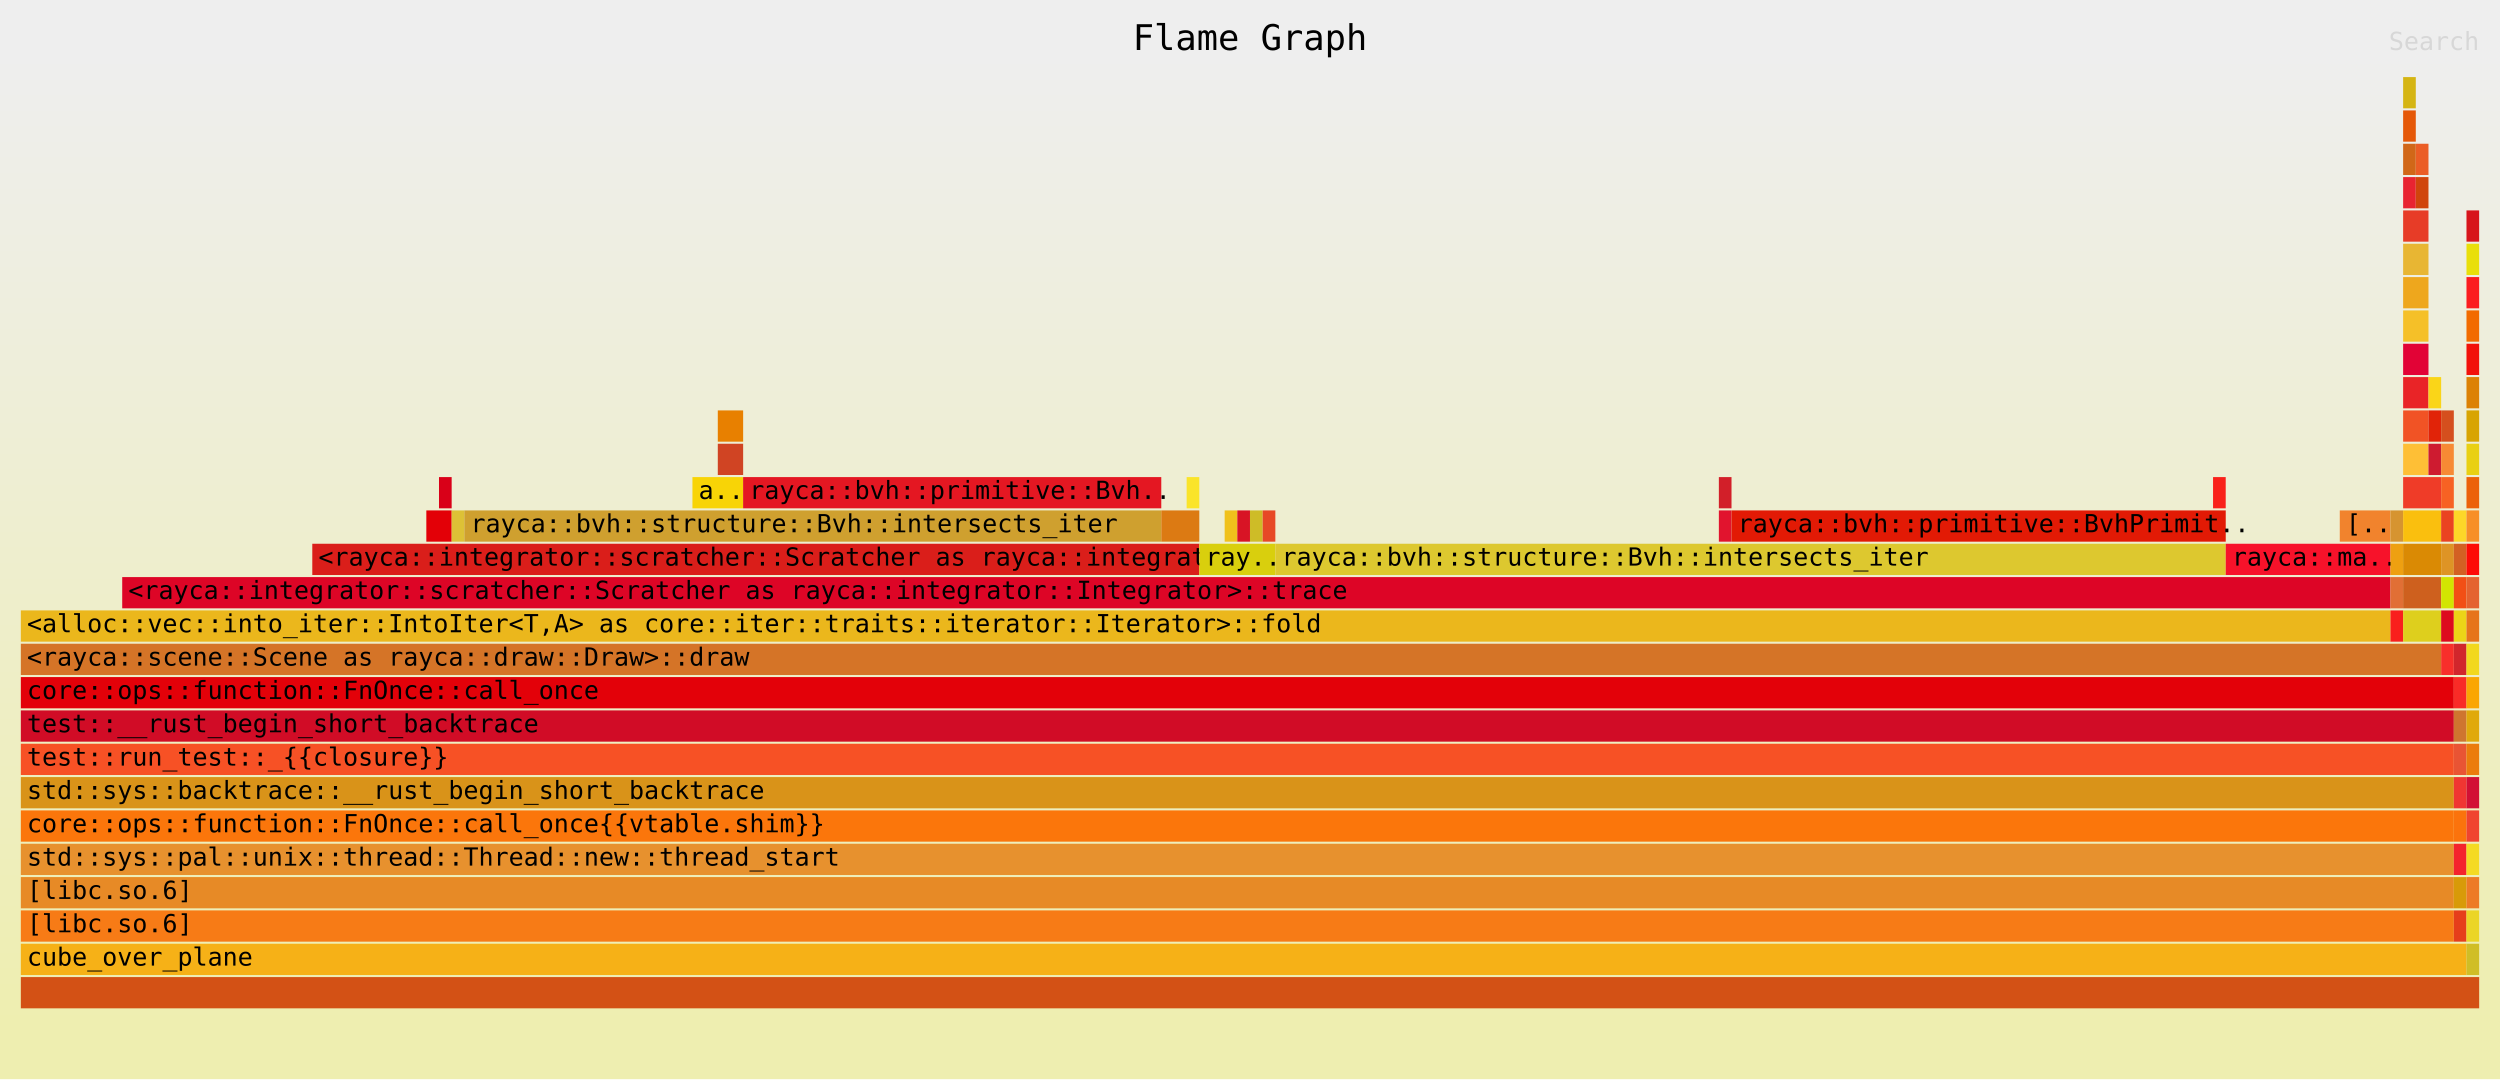
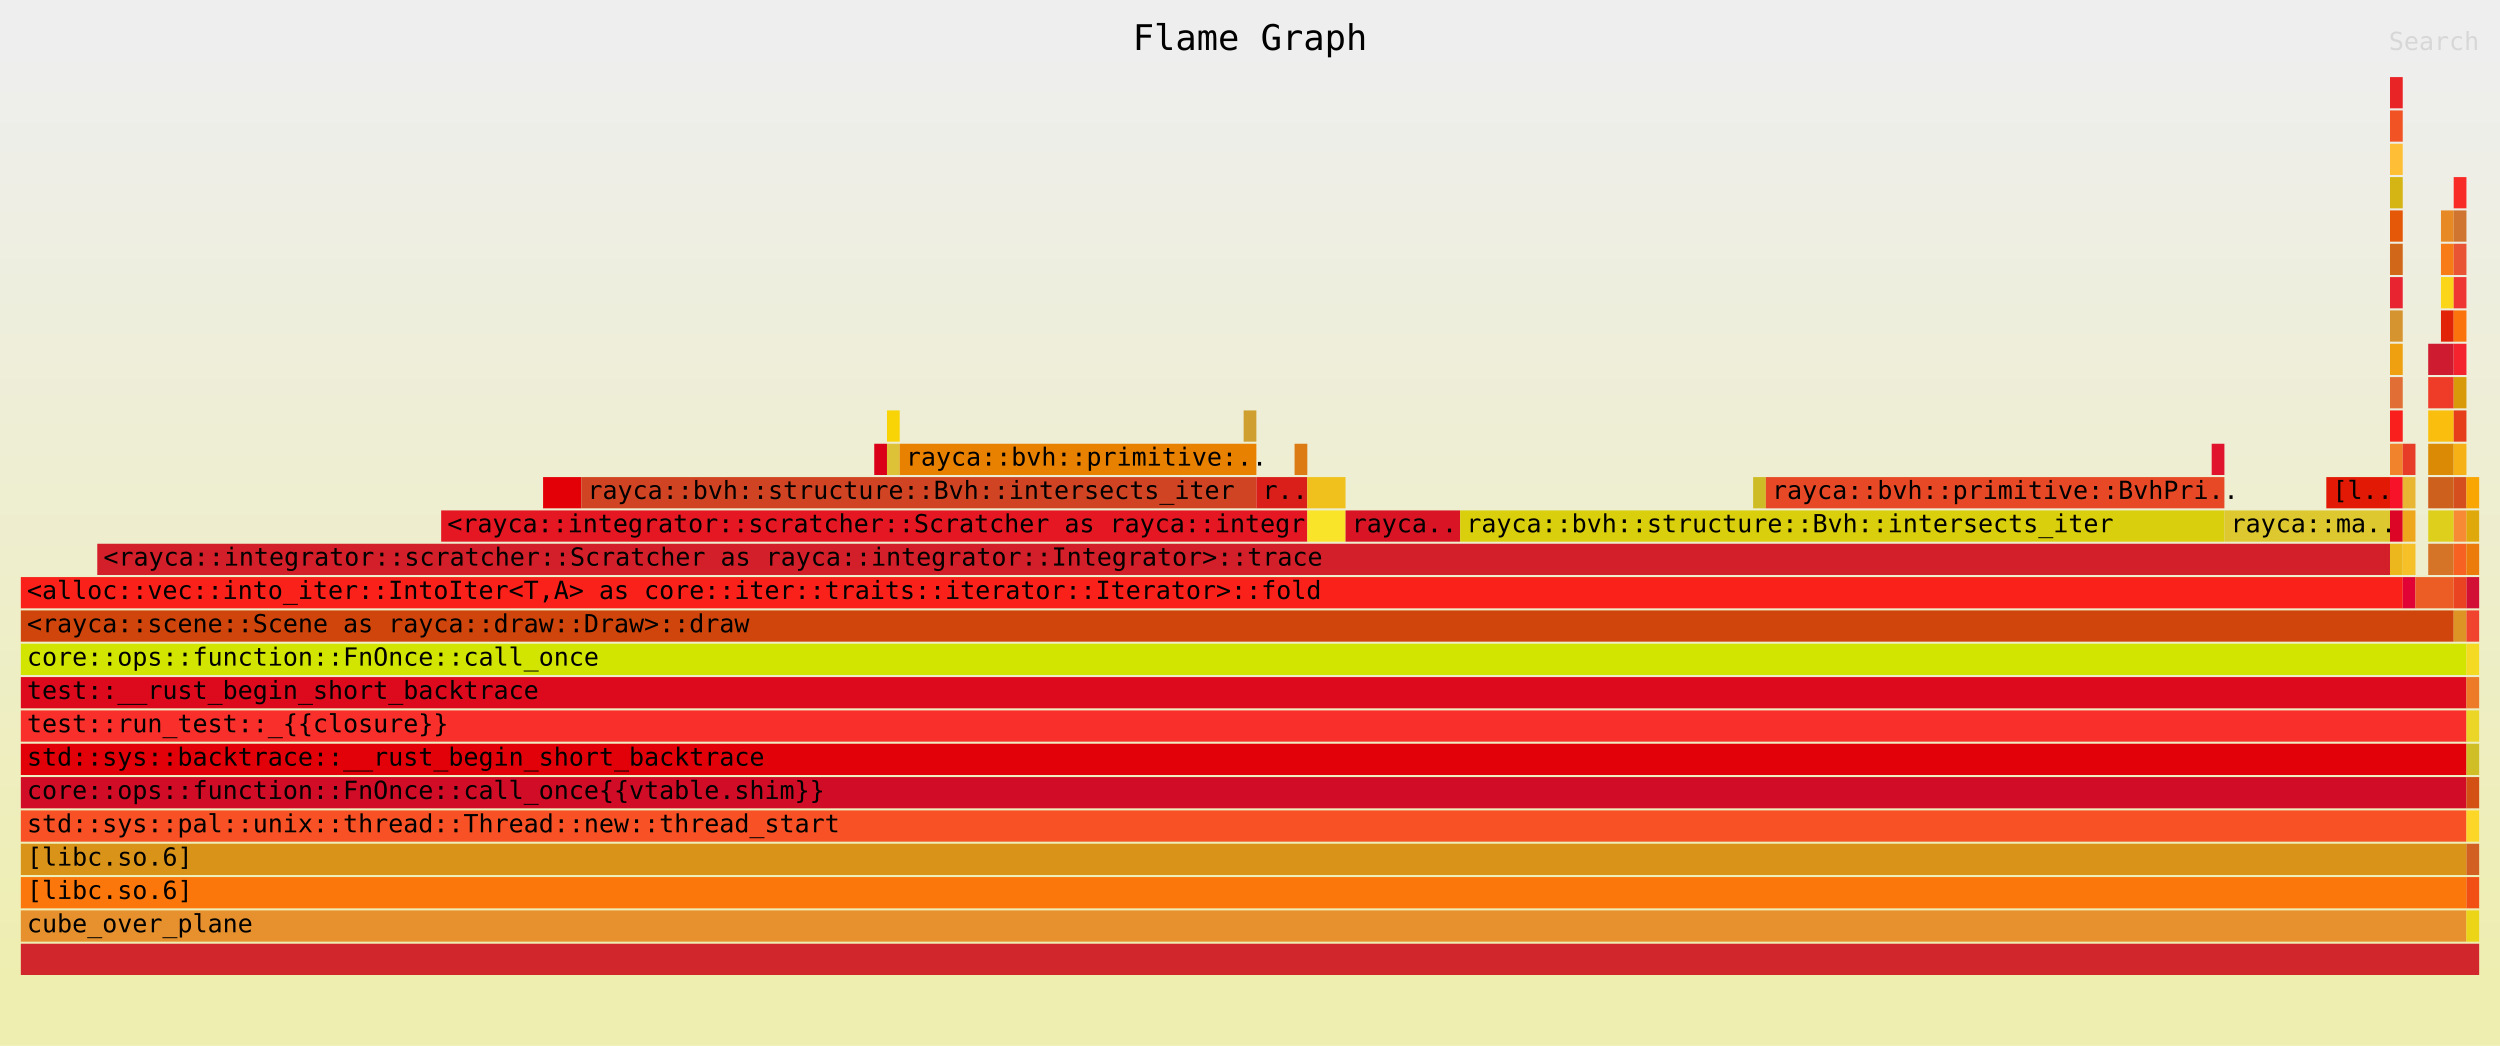
- <svg xmlns="http://www.w3.org/2000/svg" xmlns:ns1="http://github.com/jonhoo/inferno" version="1.1" width="1200" height="518" viewBox="0 0 1200 518">
+ <svg xmlns="http://www.w3.org/2000/svg" xmlns:ns1="http://github.com/jonhoo/inferno" version="1.1" width="1200" height="502" viewBox="0 0 1200 502">
  <defs>
    <linearGradient id="background" y1="0" y2="1" x1="0" x2="0">
      <stop stop-color="#eeeeee" offset="5%" />
      <stop stop-color="#eeeeb0" offset="95%" />
    </linearGradient>
  </defs>
  <style type="text/css">
text { font-family:monospace; font-size:12px }
#title { text-anchor:middle; font-size:17px; }
#matched { text-anchor:end; }
#search { text-anchor:end; opacity:0.1; cursor:pointer; }
#search:hover, #search.show { opacity:1; }
#subtitle { text-anchor:middle; font-color:rgb(160,160,160); }
#unzoom { cursor:pointer; }
#frames &gt; *:hover { stroke:black; stroke-width:0.5; cursor:pointer; }
.hide { display:none; }
.parent { opacity:0.5; }
</style>
-   <rect x="0" y="0" width="100%" height="518" fill="url(#background)" />
+   <rect x="0" y="0" width="100%" height="502" fill="url(#background)" />
  <text id="title" fill="rgb(0,0,0)" x="50%" y="24.00">Flame Graph</text>
-   <text id="details" fill="rgb(0,0,0)" x="10" y="501.00"> </text>
+   <text id="details" fill="rgb(0,0,0)" x="10" y="485.00"> </text>
  <text id="unzoom" class="hide" fill="rgb(0,0,0)" x="10" y="24.00">Reset Zoom</text>
  <text id="search" fill="rgb(0,0,0)" x="1190" y="24.00">Search</text>
-   <text id="matched" fill="rgb(0,0,0)" x="1190" y="501.00"> </text>
-   <svg id="frames" x="10" width="1180" total_samples="194583746">
-     <g>
-       <rect x="16.495%" y="245" width="1.031%" height="15" fill="rgb(227,0,7)" ns1:x="32096288" ns1:w="2006018" />
-       <text x="16.745%" y="255.50" />
-     </g>
-     <g>
-       <rect x="17.01%" y="229" width="0.515%" height="15" fill="rgb(217,0,24)" ns1:x="33099297" ns1:w="1003009" />
-       <text x="17.26%" y="239.50" />
-     </g>
-     <g>
-       <rect x="17.526%" y="245" width="0.515%" height="15" fill="rgb(221,193,54)" ns1:x="34102306" ns1:w="1003009" />
-       <text x="17.776%" y="255.50" />
-     </g>
-     <g>
-       <rect x="27.32%" y="229" width="2.062%" height="15" fill="rgb(248,212,6)" ns1:x="53159477" ns1:w="4012036" />
-       <text x="27.57%" y="239.50">a..</text>
-     </g>
-     <g>
-       <rect x="28.351%" y="213" width="1.031%" height="15" fill="rgb(208,68,35)" ns1:x="55165495" ns1:w="2006018" />
-       <text x="28.601%" y="223.50" />
-     </g>
-     <g>
-       <rect x="28.351%" y="197" width="1.031%" height="15" fill="rgb(232,128,0)" ns1:x="55165495" ns1:w="2006018" />
-       <text x="28.601%" y="207.50" />
-     </g>
-     <g>
-       <rect x="18.041%" y="245" width="28.351%" height="15" fill="rgb(207,160,47)" ns1:x="35105315" ns1:w="55165495" />
-       <text x="18.291%" y="255.50">rayca::bvh::structure::Bvh::intersects_iter</text>
-     </g>
-     <g>
-       <rect x="29.381%" y="229" width="17.01%" height="15" fill="rgb(228,23,34)" ns1:x="57171513" ns1:w="33099297" />
-       <text x="29.631%" y="239.50">rayca::bvh::primitive::Bvh..</text>
-     </g>
-     <g>
-       <rect x="11.856%" y="261" width="36.083%" height="15" fill="rgb(218,30,26)" ns1:x="23069207" ns1:w="70210630" />
-       <text x="12.106%" y="271.50">&lt;rayca::integrator::scratcher::Scratcher as rayca::integrat..</text>
-     </g>
-     <g>
-       <rect x="46.392%" y="245" width="1.546%" height="15" fill="rgb(220,122,19)" ns1:x="90270810" ns1:w="3009027" />
-       <text x="46.642%" y="255.50" />
-     </g>
-     <g>
-       <rect x="47.423%" y="229" width="0.515%" height="15" fill="rgb(250,228,42)" ns1:x="92276828" ns1:w="1003009" />
-       <text x="47.673%" y="239.50" />
-     </g>
-     <g>
-       <rect x="48.969%" y="245" width="0.515%" height="15" fill="rgb(240,193,28)" ns1:x="95285855" ns1:w="1003009" />
-       <text x="49.219%" y="255.50" />
-     </g>
-     <g>
-       <rect x="49.484%" y="245" width="0.515%" height="15" fill="rgb(216,20,37)" ns1:x="96288864" ns1:w="1003009" />
-       <text x="49.734%" y="255.50" />
-     </g>
-     <g>
-       <rect x="50%" y="245" width="0.515%" height="15" fill="rgb(206,188,39)" ns1:x="97291873" ns1:w="1003009" />
-       <text x="50.25%" y="255.50" />
-     </g>
-     <g>
-       <rect x="47.938%" y="261" width="3.093%" height="15" fill="rgb(217,207,13)" ns1:x="93279837" ns1:w="6018054" />
-       <text x="48.188%" y="271.50">ray..</text>
-     </g>
-     <g>
-       <rect x="50.516%" y="245" width="0.515%" height="15" fill="rgb(231,73,38)" ns1:x="98294882" ns1:w="1003009" />
-       <text x="50.766%" y="255.50" />
-     </g>
-     <g>
-       <rect x="69.072%" y="245" width="0.515%" height="15" fill="rgb(225,20,46)" ns1:x="134403206" ns1:w="1003009" />
-       <text x="69.322%" y="255.50" />
-     </g>
-     <g>
-       <rect x="69.072%" y="229" width="0.515%" height="15" fill="rgb(210,31,41)" ns1:x="134403206" ns1:w="1003009" />
-       <text x="69.322%" y="239.50" />
-     </g>
-     <g>
-       <rect x="51.031%" y="261" width="38.66%" height="15" fill="rgb(221,200,47)" ns1:x="99297891" ns1:w="75225675" />
-       <text x="51.281%" y="271.50">rayca::bvh::structure::Bvh::intersects_iter</text>
-     </g>
-     <g>
-       <rect x="69.588%" y="245" width="20.103%" height="15" fill="rgb(226,26,5)" ns1:x="135406215" ns1:w="39117351" />
-       <text x="69.838%" y="255.50">rayca::bvh::primitive::BvhPrimit..</text>
-     </g>
-     <g>
-       <rect x="89.175%" y="229" width="0.515%" height="15" fill="rgb(249,33,26)" ns1:x="173520557" ns1:w="1003009" />
-       <text x="89.425%" y="239.50" />
-     </g>
-     <g>
-       <rect x="0%" y="293" width="96.392%" height="15" fill="rgb(235,183,28)" ns1:x="0" ns1:w="187562683" />
-       <text x="0.25%" y="303.50">&lt;alloc::vec::into_iter::IntoIter&lt;T,A&gt; as core::iter::traits::iterator::Iterator&gt;::fold</text>
-     </g>
-     <g>
-       <rect x="4.124%" y="277" width="92.268%" height="15" fill="rgb(221,5,38)" ns1:x="8024072" ns1:w="179538611" />
-       <text x="4.374%" y="287.50">&lt;rayca::integrator::scratcher::Scratcher as rayca::integrator::Integrator&gt;::trace</text>
-     </g>
-     <g>
-       <rect x="89.691%" y="261" width="6.701%" height="15" fill="rgb(247,18,42)" ns1:x="174523566" ns1:w="13039117" />
-       <text x="89.941%" y="271.50">rayca::ma..</text>
-     </g>
-     <g>
-       <rect x="94.33%" y="245" width="2.062%" height="15" fill="rgb(241,131,45)" ns1:x="183550647" ns1:w="4012036" />
-       <text x="94.58%" y="255.50">[..</text>
-     </g>
-     <g>
-       <rect x="96.392%" y="293" width="0.515%" height="15" fill="rgb(249,31,29)" ns1:x="187562683" ns1:w="1003009" />
-       <text x="96.642%" y="303.50" />
-     </g>
-     <g>
-       <rect x="96.392%" y="277" width="0.515%" height="15" fill="rgb(225,111,53)" ns1:x="187562683" ns1:w="1003009" />
-       <text x="96.642%" y="287.50" />
-     </g>
-     <g>
-       <rect x="96.392%" y="261" width="0.515%" height="15" fill="rgb(238,160,17)" ns1:x="187562683" ns1:w="1003009" />
-       <text x="96.642%" y="271.50" />
-     </g>
-     <g>
-       <rect x="96.392%" y="245" width="0.515%" height="15" fill="rgb(214,148,48)" ns1:x="187562683" ns1:w="1003009" />
-       <text x="96.642%" y="255.50" />
-     </g>
-     <g>
-       <rect x="96.907%" y="85" width="0.515%" height="15" fill="rgb(232,36,49)" ns1:x="188565692" ns1:w="1003009" />
-       <text x="97.157%" y="95.50" />
-     </g>
-     <g>
-       <rect x="96.907%" y="69" width="0.515%" height="15" fill="rgb(209,103,24)" ns1:x="188565692" ns1:w="1003009" />
-       <text x="97.157%" y="79.50" />
-     </g>
-     <g>
-       <rect x="96.907%" y="53" width="0.515%" height="15" fill="rgb(229,88,8)" ns1:x="188565692" ns1:w="1003009" />
-       <text x="97.157%" y="63.50" />
-     </g>
-     <g>
-       <rect x="96.907%" y="37" width="0.515%" height="15" fill="rgb(213,181,19)" ns1:x="188565692" ns1:w="1003009" />
-       <text x="97.157%" y="47.50" />
-     </g>
-     <g>
-       <rect x="96.907%" y="213" width="1.031%" height="15" fill="rgb(254,191,54)" ns1:x="188565692" ns1:w="2006018" />
-       <text x="97.157%" y="223.50" />
-     </g>
-     <g>
-       <rect x="96.907%" y="197" width="1.031%" height="15" fill="rgb(241,83,37)" ns1:x="188565692" ns1:w="2006018" />
-       <text x="97.157%" y="207.50" />
-     </g>
-     <g>
-       <rect x="96.907%" y="181" width="1.031%" height="15" fill="rgb(233,36,39)" ns1:x="188565692" ns1:w="2006018" />
-       <text x="97.157%" y="191.50" />
-     </g>
-     <g>
-       <rect x="96.907%" y="165" width="1.031%" height="15" fill="rgb(226,3,54)" ns1:x="188565692" ns1:w="2006018" />
-       <text x="97.157%" y="175.50" />
-     </g>
-     <g>
-       <rect x="96.907%" y="149" width="1.031%" height="15" fill="rgb(245,192,40)" ns1:x="188565692" ns1:w="2006018" />
-       <text x="97.157%" y="159.50" />
-     </g>
-     <g>
-       <rect x="96.907%" y="133" width="1.031%" height="15" fill="rgb(238,167,29)" ns1:x="188565692" ns1:w="2006018" />
-       <text x="97.157%" y="143.50" />
-     </g>
-     <g>
-       <rect x="96.907%" y="117" width="1.031%" height="15" fill="rgb(232,182,51)" ns1:x="188565692" ns1:w="2006018" />
-       <text x="97.157%" y="127.50" />
-     </g>
-     <g>
-       <rect x="96.907%" y="101" width="1.031%" height="15" fill="rgb(231,60,39)" ns1:x="188565692" ns1:w="2006018" />
-       <text x="97.157%" y="111.50" />
-     </g>
-     <g>
-       <rect x="97.423%" y="85" width="0.515%" height="15" fill="rgb(208,69,12)" ns1:x="189568701" ns1:w="1003009" />
-       <text x="97.673%" y="95.50" />
-     </g>
-     <g>
-       <rect x="97.423%" y="69" width="0.515%" height="15" fill="rgb(235,93,37)" ns1:x="189568701" ns1:w="1003009" />
-       <text x="97.673%" y="79.50" />
-     </g>
-     <g>
-       <rect x="0%" y="309" width="98.454%" height="15" fill="rgb(213,116,39)" ns1:x="0" ns1:w="191574719" />
-       <text x="0.25%" y="319.50">&lt;rayca::scene::Scene as rayca::draw::Draw&gt;::draw</text>
-     </g>
-     <g>
-       <rect x="96.907%" y="293" width="1.546%" height="15" fill="rgb(222,207,29)" ns1:x="188565692" ns1:w="3009027" />
-       <text x="97.157%" y="303.50" />
-     </g>
-     <g>
-       <rect x="96.907%" y="277" width="1.546%" height="15" fill="rgb(206,96,30)" ns1:x="188565692" ns1:w="3009027" />
-       <text x="97.157%" y="287.50" />
-     </g>
-     <g>
-       <rect x="96.907%" y="261" width="1.546%" height="15" fill="rgb(218,138,4)" ns1:x="188565692" ns1:w="3009027" />
-       <text x="97.157%" y="271.50" />
-     </g>
-     <g>
-       <rect x="96.907%" y="245" width="1.546%" height="15" fill="rgb(250,191,14)" ns1:x="188565692" ns1:w="3009027" />
-       <text x="97.157%" y="255.50" />
-     </g>
-     <g>
-       <rect x="96.907%" y="229" width="1.546%" height="15" fill="rgb(239,60,40)" ns1:x="188565692" ns1:w="3009027" />
-       <text x="97.157%" y="239.50" />
-     </g>
-     <g>
-       <rect x="97.938%" y="213" width="0.515%" height="15" fill="rgb(206,27,48)" ns1:x="190571710" ns1:w="1003009" />
-       <text x="98.188%" y="223.50" />
-     </g>
-     <g>
-       <rect x="97.938%" y="197" width="0.515%" height="15" fill="rgb(225,35,8)" ns1:x="190571710" ns1:w="1003009" />
-       <text x="98.188%" y="207.50" />
-     </g>
-     <g>
-       <rect x="97.938%" y="181" width="0.515%" height="15" fill="rgb(250,213,24)" ns1:x="190571710" ns1:w="1003009" />
-       <text x="98.188%" y="191.50" />
-     </g>
-     <g>
-       <rect x="0%" y="437" width="98.969%" height="15" fill="rgb(247,123,22)" ns1:x="0" ns1:w="192577728" />
-       <text x="0.25%" y="447.50">[libc.so.6]</text>
-     </g>
-     <g>
-       <rect x="0%" y="421" width="98.969%" height="15" fill="rgb(231,138,38)" ns1:x="0" ns1:w="192577728" />
+   <text id="matched" fill="rgb(0,0,0)" x="1190" y="485.00"> </text>
+   <svg id="frames" x="10" width="1180" total_samples="193580737">
+     <g>
+       <rect x="21.244%" y="229" width="1.554%" height="15" fill="rgb(227,0,7)" ns1:x="41123369" ns1:w="3009027" />
+       <text x="21.494%" y="239.50" />
+     </g>
+     <g>
+       <rect x="34.715%" y="213" width="0.518%" height="15" fill="rgb(217,0,24)" ns1:x="67201603" ns1:w="1003009" />
+       <text x="34.965%" y="223.50" />
+     </g>
+     <g>
+       <rect x="35.233%" y="213" width="0.518%" height="15" fill="rgb(221,193,54)" ns1:x="68204612" ns1:w="1003009" />
+       <text x="35.483%" y="223.50" />
+     </g>
+     <g>
+       <rect x="35.233%" y="197" width="0.518%" height="15" fill="rgb(248,212,6)" ns1:x="68204612" ns1:w="1003009" />
+       <text x="35.483%" y="207.50" />
+     </g>
+     <g>
+       <rect x="22.798%" y="229" width="27.461%" height="15" fill="rgb(208,68,35)" ns1:x="44132396" ns1:w="53159477" />
+       <text x="23.048%" y="239.50">rayca::bvh::structure::Bvh::intersects_iter</text>
+     </g>
+     <g>
+       <rect x="35.751%" y="213" width="14.508%" height="15" fill="rgb(232,128,0)" ns1:x="69207621" ns1:w="28084252" />
+       <text x="36.001%" y="223.50">rayca::bvh::primitive:..</text>
+     </g>
+     <g>
+       <rect x="49.741%" y="197" width="0.518%" height="15" fill="rgb(207,160,47)" ns1:x="96288864" ns1:w="1003009" />
+       <text x="49.991%" y="207.50" />
+     </g>
+     <g>
+       <rect x="17.098%" y="245" width="35.233%" height="15" fill="rgb(228,23,34)" ns1:x="33099297" ns1:w="68204612" />
+       <text x="17.348%" y="255.50">&lt;rayca::integrator::scratcher::Scratcher as rayca::integr..</text>
+     </g>
+     <g>
+       <rect x="50.259%" y="229" width="2.072%" height="15" fill="rgb(218,30,26)" ns1:x="97291873" ns1:w="4012036" />
+       <text x="50.509%" y="239.50">r..</text>
+     </g>
+     <g>
+       <rect x="51.813%" y="213" width="0.518%" height="15" fill="rgb(220,122,19)" ns1:x="100300900" ns1:w="1003009" />
+       <text x="52.063%" y="223.50" />
+     </g>
+     <g>
+       <rect x="52.332%" y="245" width="1.554%" height="15" fill="rgb(250,228,42)" ns1:x="101303909" ns1:w="3009027" />
+       <text x="52.582%" y="255.50" />
+     </g>
+     <g>
+       <rect x="52.332%" y="229" width="1.554%" height="15" fill="rgb(240,193,28)" ns1:x="101303909" ns1:w="3009027" />
+       <text x="52.582%" y="239.50" />
+     </g>
+     <g>
+       <rect x="53.886%" y="245" width="4.663%" height="15" fill="rgb(216,20,37)" ns1:x="104312936" ns1:w="9027081" />
+       <text x="54.136%" y="255.50">rayca..</text>
+     </g>
+     <g>
+       <rect x="70.466%" y="229" width="0.518%" height="15" fill="rgb(206,188,39)" ns1:x="136409224" ns1:w="1003009" />
+       <text x="70.716%" y="239.50" />
+     </g>
+     <g>
+       <rect x="58.549%" y="245" width="31.088%" height="15" fill="rgb(217,207,13)" ns1:x="113340017" ns1:w="60180540" />
+       <text x="58.799%" y="255.50">rayca::bvh::structure::Bvh::intersects_iter</text>
+     </g>
+     <g>
+       <rect x="70.984%" y="229" width="18.653%" height="15" fill="rgb(231,73,38)" ns1:x="137412233" ns1:w="36108324" />
+       <text x="71.234%" y="239.50">rayca::bvh::primitive::BvhPri..</text>
+     </g>
+     <g>
+       <rect x="89.119%" y="213" width="0.518%" height="15" fill="rgb(225,20,46)" ns1:x="172517548" ns1:w="1003009" />
+       <text x="89.369%" y="223.50" />
+     </g>
+     <g>
+       <rect x="3.109%" y="261" width="93.264%" height="15" fill="rgb(210,31,41)" ns1:x="6018054" ns1:w="180541620" />
+       <text x="3.359%" y="271.50">&lt;rayca::integrator::scratcher::Scratcher as rayca::integrator::Integrator&gt;::trace</text>
+     </g>
+     <g>
+       <rect x="89.637%" y="245" width="6.736%" height="15" fill="rgb(221,200,47)" ns1:x="173520557" ns1:w="13039117" />
+       <text x="89.887%" y="255.50">rayca::ma..</text>
+     </g>
+     <g>
+       <rect x="93.782%" y="229" width="2.591%" height="15" fill="rgb(226,26,5)" ns1:x="181544629" ns1:w="5015045" />
+       <text x="94.032%" y="239.50">[l..</text>
+     </g>
+     <g>
+       <rect x="0%" y="277" width="96.891%" height="15" fill="rgb(249,33,26)" ns1:x="0" ns1:w="187562683" />
+       <text x="0.25%" y="287.50">&lt;alloc::vec::into_iter::IntoIter&lt;T,A&gt; as core::iter::traits::iterator::Iterator&gt;::fold</text>
+     </g>
+     <g>
+       <rect x="96.373%" y="261" width="0.518%" height="15" fill="rgb(235,183,28)" ns1:x="186559674" ns1:w="1003009" />
+       <text x="96.623%" y="271.50" />
+     </g>
+     <g>
+       <rect x="96.373%" y="245" width="0.518%" height="15" fill="rgb(221,5,38)" ns1:x="186559674" ns1:w="1003009" />
+       <text x="96.623%" y="255.50" />
+     </g>
+     <g>
+       <rect x="96.373%" y="229" width="0.518%" height="15" fill="rgb(247,18,42)" ns1:x="186559674" ns1:w="1003009" />
+       <text x="96.623%" y="239.50" />
+     </g>
+     <g>
+       <rect x="96.373%" y="213" width="0.518%" height="15" fill="rgb(241,131,45)" ns1:x="186559674" ns1:w="1003009" />
+       <text x="96.623%" y="223.50" />
+     </g>
+     <g>
+       <rect x="96.373%" y="197" width="0.518%" height="15" fill="rgb(249,31,29)" ns1:x="186559674" ns1:w="1003009" />
+       <text x="96.623%" y="207.50" />
+     </g>
+     <g>
+       <rect x="96.373%" y="181" width="0.518%" height="15" fill="rgb(225,111,53)" ns1:x="186559674" ns1:w="1003009" />
+       <text x="96.623%" y="191.50" />
+     </g>
+     <g>
+       <rect x="96.373%" y="165" width="0.518%" height="15" fill="rgb(238,160,17)" ns1:x="186559674" ns1:w="1003009" />
+       <text x="96.623%" y="175.50" />
+     </g>
+     <g>
+       <rect x="96.373%" y="149" width="0.518%" height="15" fill="rgb(214,148,48)" ns1:x="186559674" ns1:w="1003009" />
+       <text x="96.623%" y="159.50" />
+     </g>
+     <g>
+       <rect x="96.373%" y="133" width="0.518%" height="15" fill="rgb(232,36,49)" ns1:x="186559674" ns1:w="1003009" />
+       <text x="96.623%" y="143.50" />
+     </g>
+     <g>
+       <rect x="96.373%" y="117" width="0.518%" height="15" fill="rgb(209,103,24)" ns1:x="186559674" ns1:w="1003009" />
+       <text x="96.623%" y="127.50" />
+     </g>
+     <g>
+       <rect x="96.373%" y="101" width="0.518%" height="15" fill="rgb(229,88,8)" ns1:x="186559674" ns1:w="1003009" />
+       <text x="96.623%" y="111.50" />
+     </g>
+     <g>
+       <rect x="96.373%" y="85" width="0.518%" height="15" fill="rgb(213,181,19)" ns1:x="186559674" ns1:w="1003009" />
+       <text x="96.623%" y="95.50" />
+     </g>
+     <g>
+       <rect x="96.373%" y="69" width="0.518%" height="15" fill="rgb(254,191,54)" ns1:x="186559674" ns1:w="1003009" />
+       <text x="96.623%" y="79.50" />
+     </g>
+     <g>
+       <rect x="96.373%" y="53" width="0.518%" height="15" fill="rgb(241,83,37)" ns1:x="186559674" ns1:w="1003009" />
+       <text x="96.623%" y="63.50" />
+     </g>
+     <g>
+       <rect x="96.373%" y="37" width="0.518%" height="15" fill="rgb(233,36,39)" ns1:x="186559674" ns1:w="1003009" />
+       <text x="96.623%" y="47.50" />
+     </g>
+     <g>
+       <rect x="96.891%" y="277" width="0.518%" height="15" fill="rgb(226,3,54)" ns1:x="187562683" ns1:w="1003009" />
+       <text x="97.141%" y="287.50" />
+     </g>
+     <g>
+       <rect x="96.891%" y="261" width="0.518%" height="15" fill="rgb(245,192,40)" ns1:x="187562683" ns1:w="1003009" />
+       <text x="97.141%" y="271.50" />
+     </g>
+     <g>
+       <rect x="96.891%" y="245" width="0.518%" height="15" fill="rgb(238,167,29)" ns1:x="187562683" ns1:w="1003009" />
+       <text x="97.141%" y="255.50" />
+     </g>
+     <g>
+       <rect x="96.891%" y="229" width="0.518%" height="15" fill="rgb(232,182,51)" ns1:x="187562683" ns1:w="1003009" />
+       <text x="97.141%" y="239.50" />
+     </g>
+     <g>
+       <rect x="96.891%" y="213" width="0.518%" height="15" fill="rgb(231,60,39)" ns1:x="187562683" ns1:w="1003009" />
+       <text x="97.141%" y="223.50" />
+     </g>
+     <g>
+       <rect x="0%" y="293" width="98.964%" height="15" fill="rgb(208,69,12)" ns1:x="0" ns1:w="191574719" />
+       <text x="0.25%" y="303.50">&lt;rayca::scene::Scene as rayca::draw::Draw&gt;::draw</text>
+     </g>
+     <g>
+       <rect x="97.409%" y="277" width="1.554%" height="15" fill="rgb(235,93,37)" ns1:x="188565692" ns1:w="3009027" />
+       <text x="97.659%" y="287.50" />
+     </g>
+     <g>
+       <rect x="97.927%" y="261" width="1.036%" height="15" fill="rgb(213,116,39)" ns1:x="189568701" ns1:w="2006018" />
+       <text x="98.177%" y="271.50" />
+     </g>
+     <g>
+       <rect x="97.927%" y="245" width="1.036%" height="15" fill="rgb(222,207,29)" ns1:x="189568701" ns1:w="2006018" />
+       <text x="98.177%" y="255.50" />
+     </g>
+     <g>
+       <rect x="97.927%" y="229" width="1.036%" height="15" fill="rgb(206,96,30)" ns1:x="189568701" ns1:w="2006018" />
+       <text x="98.177%" y="239.50" />
+     </g>
+     <g>
+       <rect x="97.927%" y="213" width="1.036%" height="15" fill="rgb(218,138,4)" ns1:x="189568701" ns1:w="2006018" />
+       <text x="98.177%" y="223.50" />
+     </g>
+     <g>
+       <rect x="97.927%" y="197" width="1.036%" height="15" fill="rgb(250,191,14)" ns1:x="189568701" ns1:w="2006018" />
+       <text x="98.177%" y="207.50" />
+     </g>
+     <g>
+       <rect x="97.927%" y="181" width="1.036%" height="15" fill="rgb(239,60,40)" ns1:x="189568701" ns1:w="2006018" />
+       <text x="98.177%" y="191.50" />
+     </g>
+     <g>
+       <rect x="97.927%" y="165" width="1.036%" height="15" fill="rgb(206,27,48)" ns1:x="189568701" ns1:w="2006018" />
+       <text x="98.177%" y="175.50" />
+     </g>
+     <g>
+       <rect x="98.446%" y="149" width="0.518%" height="15" fill="rgb(225,35,8)" ns1:x="190571710" ns1:w="1003009" />
+       <text x="98.696%" y="159.50" />
+     </g>
+     <g>
+       <rect x="98.446%" y="133" width="0.518%" height="15" fill="rgb(250,213,24)" ns1:x="190571710" ns1:w="1003009" />
+       <text x="98.696%" y="143.50" />
+     </g>
+     <g>
+       <rect x="98.446%" y="117" width="0.518%" height="15" fill="rgb(247,123,22)" ns1:x="190571710" ns1:w="1003009" />
+       <text x="98.696%" y="127.50" />
+     </g>
+     <g>
+       <rect x="98.446%" y="101" width="0.518%" height="15" fill="rgb(231,138,38)" ns1:x="190571710" ns1:w="1003009" />
+       <text x="98.696%" y="111.50" />
+     </g>
+     <g>
+       <rect x="0%" y="437" width="99.482%" height="15" fill="rgb(231,145,46)" ns1:x="0" ns1:w="192577728" />
+       <text x="0.25%" y="447.50">cube_over_plane</text>
+     </g>
+     <g>
+       <rect x="0%" y="421" width="99.482%" height="15" fill="rgb(251,118,11)" ns1:x="0" ns1:w="192577728" />
      <text x="0.25%" y="431.50">[libc.so.6]</text>
    </g>
    <g>
-       <rect x="0%" y="405" width="98.969%" height="15" fill="rgb(231,145,46)" ns1:x="0" ns1:w="192577728" />
-       <text x="0.25%" y="415.50">std::sys::pal::unix::thread::Thread::new::thread_start</text>
-     </g>
-     <g>
-       <rect x="0%" y="389" width="98.969%" height="15" fill="rgb(251,118,11)" ns1:x="0" ns1:w="192577728" />
-       <text x="0.25%" y="399.50">core::ops::function::FnOnce::call_once{{vtable.shim}}</text>
-     </g>
-     <g>
-       <rect x="0%" y="373" width="98.969%" height="15" fill="rgb(217,147,25)" ns1:x="0" ns1:w="192577728" />
-       <text x="0.25%" y="383.50">std::sys::backtrace::__rust_begin_short_backtrace</text>
-     </g>
-     <g>
-       <rect x="0%" y="357" width="98.969%" height="15" fill="rgb(247,81,37)" ns1:x="0" ns1:w="192577728" />
-       <text x="0.25%" y="367.50">test::run_test::_{{closure}}</text>
-     </g>
-     <g>
-       <rect x="0%" y="341" width="98.969%" height="15" fill="rgb(209,12,38)" ns1:x="0" ns1:w="192577728" />
-       <text x="0.25%" y="351.50">test::__rust_begin_short_backtrace</text>
-     </g>
-     <g>
-       <rect x="0%" y="325" width="98.969%" height="15" fill="rgb(227,1,9)" ns1:x="0" ns1:w="192577728" />
-       <text x="0.25%" y="335.50">core::ops::function::FnOnce::call_once</text>
-     </g>
-     <g>
-       <rect x="98.454%" y="309" width="0.515%" height="15" fill="rgb(248,47,43)" ns1:x="191574719" ns1:w="1003009" />
-       <text x="98.704%" y="319.50" />
-     </g>
-     <g>
-       <rect x="98.454%" y="293" width="0.515%" height="15" fill="rgb(221,10,30)" ns1:x="191574719" ns1:w="1003009" />
-       <text x="98.704%" y="303.50" />
-     </g>
-     <g>
-       <rect x="98.454%" y="277" width="0.515%" height="15" fill="rgb(210,229,1)" ns1:x="191574719" ns1:w="1003009" />
-       <text x="98.704%" y="287.50" />
-     </g>
-     <g>
-       <rect x="98.454%" y="261" width="0.515%" height="15" fill="rgb(222,148,37)" ns1:x="191574719" ns1:w="1003009" />
-       <text x="98.704%" y="271.50" />
-     </g>
-     <g>
-       <rect x="98.454%" y="245" width="0.515%" height="15" fill="rgb(234,67,33)" ns1:x="191574719" ns1:w="1003009" />
-       <text x="98.704%" y="255.50" />
-     </g>
-     <g>
-       <rect x="98.454%" y="229" width="0.515%" height="15" fill="rgb(247,98,35)" ns1:x="191574719" ns1:w="1003009" />
-       <text x="98.704%" y="239.50" />
-     </g>
-     <g>
-       <rect x="98.454%" y="213" width="0.515%" height="15" fill="rgb(247,138,52)" ns1:x="191574719" ns1:w="1003009" />
-       <text x="98.704%" y="223.50" />
-     </g>
-     <g>
-       <rect x="98.454%" y="197" width="0.515%" height="15" fill="rgb(213,79,30)" ns1:x="191574719" ns1:w="1003009" />
-       <text x="98.704%" y="207.50" />
-     </g>
-     <g>
-       <rect x="0%" y="453" width="99.484%" height="15" fill="rgb(246,177,23)" ns1:x="0" ns1:w="193580737" />
-       <text x="0.25%" y="463.50">cube_over_plane</text>
-     </g>
-     <g>
-       <rect x="98.969%" y="437" width="0.515%" height="15" fill="rgb(230,62,27)" ns1:x="192577728" ns1:w="1003009" />
-       <text x="99.219%" y="447.50" />
-     </g>
-     <g>
-       <rect x="98.969%" y="421" width="0.515%" height="15" fill="rgb(216,154,8)" ns1:x="192577728" ns1:w="1003009" />
-       <text x="99.219%" y="431.50" />
-     </g>
-     <g>
-       <rect x="98.969%" y="405" width="0.515%" height="15" fill="rgb(244,35,45)" ns1:x="192577728" ns1:w="1003009" />
-       <text x="99.219%" y="415.50" />
-     </g>
-     <g>
-       <rect x="98.969%" y="389" width="0.515%" height="15" fill="rgb(251,115,12)" ns1:x="192577728" ns1:w="1003009" />
-       <text x="99.219%" y="399.50" />
-     </g>
-     <g>
-       <rect x="98.969%" y="373" width="0.515%" height="15" fill="rgb(240,54,50)" ns1:x="192577728" ns1:w="1003009" />
-       <text x="99.219%" y="383.50" />
-     </g>
-     <g>
-       <rect x="98.969%" y="357" width="0.515%" height="15" fill="rgb(233,84,52)" ns1:x="192577728" ns1:w="1003009" />
-       <text x="99.219%" y="367.50" />
-     </g>
-     <g>
-       <rect x="98.969%" y="341" width="0.515%" height="15" fill="rgb(207,117,47)" ns1:x="192577728" ns1:w="1003009" />
-       <text x="99.219%" y="351.50" />
-     </g>
-     <g>
-       <rect x="98.969%" y="325" width="0.515%" height="15" fill="rgb(249,43,39)" ns1:x="192577728" ns1:w="1003009" />
-       <text x="99.219%" y="335.50" />
-     </g>
-     <g>
-       <rect x="98.969%" y="309" width="0.515%" height="15" fill="rgb(209,38,44)" ns1:x="192577728" ns1:w="1003009" />
-       <text x="99.219%" y="319.50" />
-     </g>
-     <g>
-       <rect x="98.969%" y="293" width="0.515%" height="15" fill="rgb(236,212,23)" ns1:x="192577728" ns1:w="1003009" />
-       <text x="99.219%" y="303.50" />
-     </g>
-     <g>
-       <rect x="98.969%" y="277" width="0.515%" height="15" fill="rgb(242,79,21)" ns1:x="192577728" ns1:w="1003009" />
-       <text x="99.219%" y="287.50" />
-     </g>
-     <g>
-       <rect x="98.969%" y="261" width="0.515%" height="15" fill="rgb(211,96,35)" ns1:x="192577728" ns1:w="1003009" />
-       <text x="99.219%" y="271.50" />
-     </g>
-     <g>
-       <rect x="98.969%" y="245" width="0.515%" height="15" fill="rgb(253,215,40)" ns1:x="192577728" ns1:w="1003009" />
-       <text x="99.219%" y="255.50" />
-     </g>
-     <g>
-       <rect x="0%" y="469" width="100%" height="15" fill="rgb(211,81,21)" ns1:x="0" ns1:w="194583746" />
-       <text x="0.25%" y="479.50" />
-     </g>
-     <g>
-       <rect x="99.484%" y="453" width="0.515%" height="15" fill="rgb(208,190,38)" ns1:x="193580737" ns1:w="1003009" />
-       <text x="99.734%" y="463.50" />
-     </g>
-     <g>
-       <rect x="99.484%" y="437" width="0.515%" height="15" fill="rgb(235,213,38)" ns1:x="193580737" ns1:w="1003009" />
-       <text x="99.734%" y="447.50" />
-     </g>
-     <g>
-       <rect x="99.484%" y="421" width="0.515%" height="15" fill="rgb(237,122,38)" ns1:x="193580737" ns1:w="1003009" />
-       <text x="99.734%" y="431.50" />
-     </g>
-     <g>
-       <rect x="99.484%" y="405" width="0.515%" height="15" fill="rgb(244,218,35)" ns1:x="193580737" ns1:w="1003009" />
-       <text x="99.734%" y="415.50" />
-     </g>
-     <g>
-       <rect x="99.484%" y="389" width="0.515%" height="15" fill="rgb(240,68,47)" ns1:x="193580737" ns1:w="1003009" />
-       <text x="99.734%" y="399.50" />
-     </g>
-     <g>
-       <rect x="99.484%" y="373" width="0.515%" height="15" fill="rgb(210,16,53)" ns1:x="193580737" ns1:w="1003009" />
-       <text x="99.734%" y="383.50" />
-     </g>
-     <g>
-       <rect x="99.484%" y="357" width="0.515%" height="15" fill="rgb(235,124,12)" ns1:x="193580737" ns1:w="1003009" />
-       <text x="99.734%" y="367.50" />
-     </g>
-     <g>
-       <rect x="99.484%" y="341" width="0.515%" height="15" fill="rgb(224,169,11)" ns1:x="193580737" ns1:w="1003009" />
-       <text x="99.734%" y="351.50" />
-     </g>
-     <g>
-       <rect x="99.484%" y="325" width="0.515%" height="15" fill="rgb(250,166,2)" ns1:x="193580737" ns1:w="1003009" />
-       <text x="99.734%" y="335.50" />
-     </g>
-     <g>
-       <rect x="99.484%" y="309" width="0.515%" height="15" fill="rgb(242,216,29)" ns1:x="193580737" ns1:w="1003009" />
-       <text x="99.734%" y="319.50" />
-     </g>
-     <g>
-       <rect x="99.484%" y="293" width="0.515%" height="15" fill="rgb(230,116,27)" ns1:x="193580737" ns1:w="1003009" />
-       <text x="99.734%" y="303.50" />
-     </g>
-     <g>
-       <rect x="99.484%" y="277" width="0.515%" height="15" fill="rgb(228,99,48)" ns1:x="193580737" ns1:w="1003009" />
-       <text x="99.734%" y="287.50" />
-     </g>
-     <g>
-       <rect x="99.484%" y="261" width="0.515%" height="15" fill="rgb(253,11,6)" ns1:x="193580737" ns1:w="1003009" />
-       <text x="99.734%" y="271.50" />
-     </g>
-     <g>
-       <rect x="99.484%" y="245" width="0.515%" height="15" fill="rgb(247,143,39)" ns1:x="193580737" ns1:w="1003009" />
-       <text x="99.734%" y="255.50" />
-     </g>
-     <g>
-       <rect x="99.484%" y="229" width="0.515%" height="15" fill="rgb(236,97,10)" ns1:x="193580737" ns1:w="1003009" />
-       <text x="99.734%" y="239.50" />
-     </g>
-     <g>
-       <rect x="99.484%" y="213" width="0.515%" height="15" fill="rgb(233,208,19)" ns1:x="193580737" ns1:w="1003009" />
-       <text x="99.734%" y="223.50" />
-     </g>
-     <g>
-       <rect x="99.484%" y="197" width="0.515%" height="15" fill="rgb(216,164,2)" ns1:x="193580737" ns1:w="1003009" />
-       <text x="99.734%" y="207.50" />
-     </g>
-     <g>
-       <rect x="99.484%" y="181" width="0.515%" height="15" fill="rgb(220,129,5)" ns1:x="193580737" ns1:w="1003009" />
-       <text x="99.734%" y="191.50" />
-     </g>
-     <g>
-       <rect x="99.484%" y="165" width="0.515%" height="15" fill="rgb(242,17,10)" ns1:x="193580737" ns1:w="1003009" />
-       <text x="99.734%" y="175.50" />
-     </g>
-     <g>
-       <rect x="99.484%" y="149" width="0.515%" height="15" fill="rgb(242,107,0)" ns1:x="193580737" ns1:w="1003009" />
-       <text x="99.734%" y="159.50" />
-     </g>
-     <g>
-       <rect x="99.484%" y="133" width="0.515%" height="15" fill="rgb(251,28,31)" ns1:x="193580737" ns1:w="1003009" />
-       <text x="99.734%" y="143.50" />
-     </g>
-     <g>
-       <rect x="99.484%" y="117" width="0.515%" height="15" fill="rgb(233,223,10)" ns1:x="193580737" ns1:w="1003009" />
-       <text x="99.734%" y="127.50" />
-     </g>
-     <g>
-       <rect x="99.484%" y="101" width="0.515%" height="15" fill="rgb(215,21,27)" ns1:x="193580737" ns1:w="1003009" />
-       <text x="99.734%" y="111.50" />
+       <rect x="0%" y="405" width="99.482%" height="15" fill="rgb(217,147,25)" ns1:x="0" ns1:w="192577728" />
+       <text x="0.25%" y="415.50">[libc.so.6]</text>
+     </g>
+     <g>
+       <rect x="0%" y="389" width="99.482%" height="15" fill="rgb(247,81,37)" ns1:x="0" ns1:w="192577728" />
+       <text x="0.25%" y="399.50">std::sys::pal::unix::thread::Thread::new::thread_start</text>
+     </g>
+     <g>
+       <rect x="0%" y="373" width="99.482%" height="15" fill="rgb(209,12,38)" ns1:x="0" ns1:w="192577728" />
+       <text x="0.25%" y="383.50">core::ops::function::FnOnce::call_once{{vtable.shim}}</text>
+     </g>
+     <g>
+       <rect x="0%" y="357" width="99.482%" height="15" fill="rgb(227,1,9)" ns1:x="0" ns1:w="192577728" />
+       <text x="0.25%" y="367.50">std::sys::backtrace::__rust_begin_short_backtrace</text>
+     </g>
+     <g>
+       <rect x="0%" y="341" width="99.482%" height="15" fill="rgb(248,47,43)" ns1:x="0" ns1:w="192577728" />
+       <text x="0.25%" y="351.50">test::run_test::_{{closure}}</text>
+     </g>
+     <g>
+       <rect x="0%" y="325" width="99.482%" height="15" fill="rgb(221,10,30)" ns1:x="0" ns1:w="192577728" />
+       <text x="0.25%" y="335.50">test::__rust_begin_short_backtrace</text>
+     </g>
+     <g>
+       <rect x="0%" y="309" width="99.482%" height="15" fill="rgb(210,229,1)" ns1:x="0" ns1:w="192577728" />
+       <text x="0.25%" y="319.50">core::ops::function::FnOnce::call_once</text>
+     </g>
+     <g>
+       <rect x="98.964%" y="293" width="0.518%" height="15" fill="rgb(222,148,37)" ns1:x="191574719" ns1:w="1003009" />
+       <text x="99.214%" y="303.50" />
+     </g>
+     <g>
+       <rect x="98.964%" y="277" width="0.518%" height="15" fill="rgb(234,67,33)" ns1:x="191574719" ns1:w="1003009" />
+       <text x="99.214%" y="287.50" />
+     </g>
+     <g>
+       <rect x="98.964%" y="261" width="0.518%" height="15" fill="rgb(247,98,35)" ns1:x="191574719" ns1:w="1003009" />
+       <text x="99.214%" y="271.50" />
+     </g>
+     <g>
+       <rect x="98.964%" y="245" width="0.518%" height="15" fill="rgb(247,138,52)" ns1:x="191574719" ns1:w="1003009" />
+       <text x="99.214%" y="255.50" />
+     </g>
+     <g>
+       <rect x="98.964%" y="229" width="0.518%" height="15" fill="rgb(213,79,30)" ns1:x="191574719" ns1:w="1003009" />
+       <text x="99.214%" y="239.50" />
+     </g>
+     <g>
+       <rect x="98.964%" y="213" width="0.518%" height="15" fill="rgb(246,177,23)" ns1:x="191574719" ns1:w="1003009" />
+       <text x="99.214%" y="223.50" />
+     </g>
+     <g>
+       <rect x="98.964%" y="197" width="0.518%" height="15" fill="rgb(230,62,27)" ns1:x="191574719" ns1:w="1003009" />
+       <text x="99.214%" y="207.50" />
+     </g>
+     <g>
+       <rect x="98.964%" y="181" width="0.518%" height="15" fill="rgb(216,154,8)" ns1:x="191574719" ns1:w="1003009" />
+       <text x="99.214%" y="191.50" />
+     </g>
+     <g>
+       <rect x="98.964%" y="165" width="0.518%" height="15" fill="rgb(244,35,45)" ns1:x="191574719" ns1:w="1003009" />
+       <text x="99.214%" y="175.50" />
+     </g>
+     <g>
+       <rect x="98.964%" y="149" width="0.518%" height="15" fill="rgb(251,115,12)" ns1:x="191574719" ns1:w="1003009" />
+       <text x="99.214%" y="159.50" />
+     </g>
+     <g>
+       <rect x="98.964%" y="133" width="0.518%" height="15" fill="rgb(240,54,50)" ns1:x="191574719" ns1:w="1003009" />
+       <text x="99.214%" y="143.50" />
+     </g>
+     <g>
+       <rect x="98.964%" y="117" width="0.518%" height="15" fill="rgb(233,84,52)" ns1:x="191574719" ns1:w="1003009" />
+       <text x="99.214%" y="127.50" />
+     </g>
+     <g>
+       <rect x="98.964%" y="101" width="0.518%" height="15" fill="rgb(207,117,47)" ns1:x="191574719" ns1:w="1003009" />
+       <text x="99.214%" y="111.50" />
+     </g>
+     <g>
+       <rect x="98.964%" y="85" width="0.518%" height="15" fill="rgb(249,43,39)" ns1:x="191574719" ns1:w="1003009" />
+       <text x="99.214%" y="95.50" />
+     </g>
+     <g>
+       <rect x="0%" y="453" width="100%" height="15" fill="rgb(209,38,44)" ns1:x="0" ns1:w="193580737" />
+       <text x="0.25%" y="463.50" />
+     </g>
+     <g>
+       <rect x="99.482%" y="437" width="0.518%" height="15" fill="rgb(236,212,23)" ns1:x="192577728" ns1:w="1003009" />
+       <text x="99.732%" y="447.50" />
+     </g>
+     <g>
+       <rect x="99.482%" y="421" width="0.518%" height="15" fill="rgb(242,79,21)" ns1:x="192577728" ns1:w="1003009" />
+       <text x="99.732%" y="431.50" />
+     </g>
+     <g>
+       <rect x="99.482%" y="405" width="0.518%" height="15" fill="rgb(211,96,35)" ns1:x="192577728" ns1:w="1003009" />
+       <text x="99.732%" y="415.50" />
+     </g>
+     <g>
+       <rect x="99.482%" y="389" width="0.518%" height="15" fill="rgb(253,215,40)" ns1:x="192577728" ns1:w="1003009" />
+       <text x="99.732%" y="399.50" />
+     </g>
+     <g>
+       <rect x="99.482%" y="373" width="0.518%" height="15" fill="rgb(211,81,21)" ns1:x="192577728" ns1:w="1003009" />
+       <text x="99.732%" y="383.50" />
+     </g>
+     <g>
+       <rect x="99.482%" y="357" width="0.518%" height="15" fill="rgb(208,190,38)" ns1:x="192577728" ns1:w="1003009" />
+       <text x="99.732%" y="367.50" />
+     </g>
+     <g>
+       <rect x="99.482%" y="341" width="0.518%" height="15" fill="rgb(235,213,38)" ns1:x="192577728" ns1:w="1003009" />
+       <text x="99.732%" y="351.50" />
+     </g>
+     <g>
+       <rect x="99.482%" y="325" width="0.518%" height="15" fill="rgb(237,122,38)" ns1:x="192577728" ns1:w="1003009" />
+       <text x="99.732%" y="335.50" />
+     </g>
+     <g>
+       <rect x="99.482%" y="309" width="0.518%" height="15" fill="rgb(244,218,35)" ns1:x="192577728" ns1:w="1003009" />
+       <text x="99.732%" y="319.50" />
+     </g>
+     <g>
+       <rect x="99.482%" y="293" width="0.518%" height="15" fill="rgb(240,68,47)" ns1:x="192577728" ns1:w="1003009" />
+       <text x="99.732%" y="303.50" />
+     </g>
+     <g>
+       <rect x="99.482%" y="277" width="0.518%" height="15" fill="rgb(210,16,53)" ns1:x="192577728" ns1:w="1003009" />
+       <text x="99.732%" y="287.50" />
+     </g>
+     <g>
+       <rect x="99.482%" y="261" width="0.518%" height="15" fill="rgb(235,124,12)" ns1:x="192577728" ns1:w="1003009" />
+       <text x="99.732%" y="271.50" />
+     </g>
+     <g>
+       <rect x="99.482%" y="245" width="0.518%" height="15" fill="rgb(224,169,11)" ns1:x="192577728" ns1:w="1003009" />
+       <text x="99.732%" y="255.50" />
+     </g>
+     <g>
+       <rect x="99.482%" y="229" width="0.518%" height="15" fill="rgb(250,166,2)" ns1:x="192577728" ns1:w="1003009" />
+       <text x="99.732%" y="239.50" />
    </g>
  </svg>
</svg>
